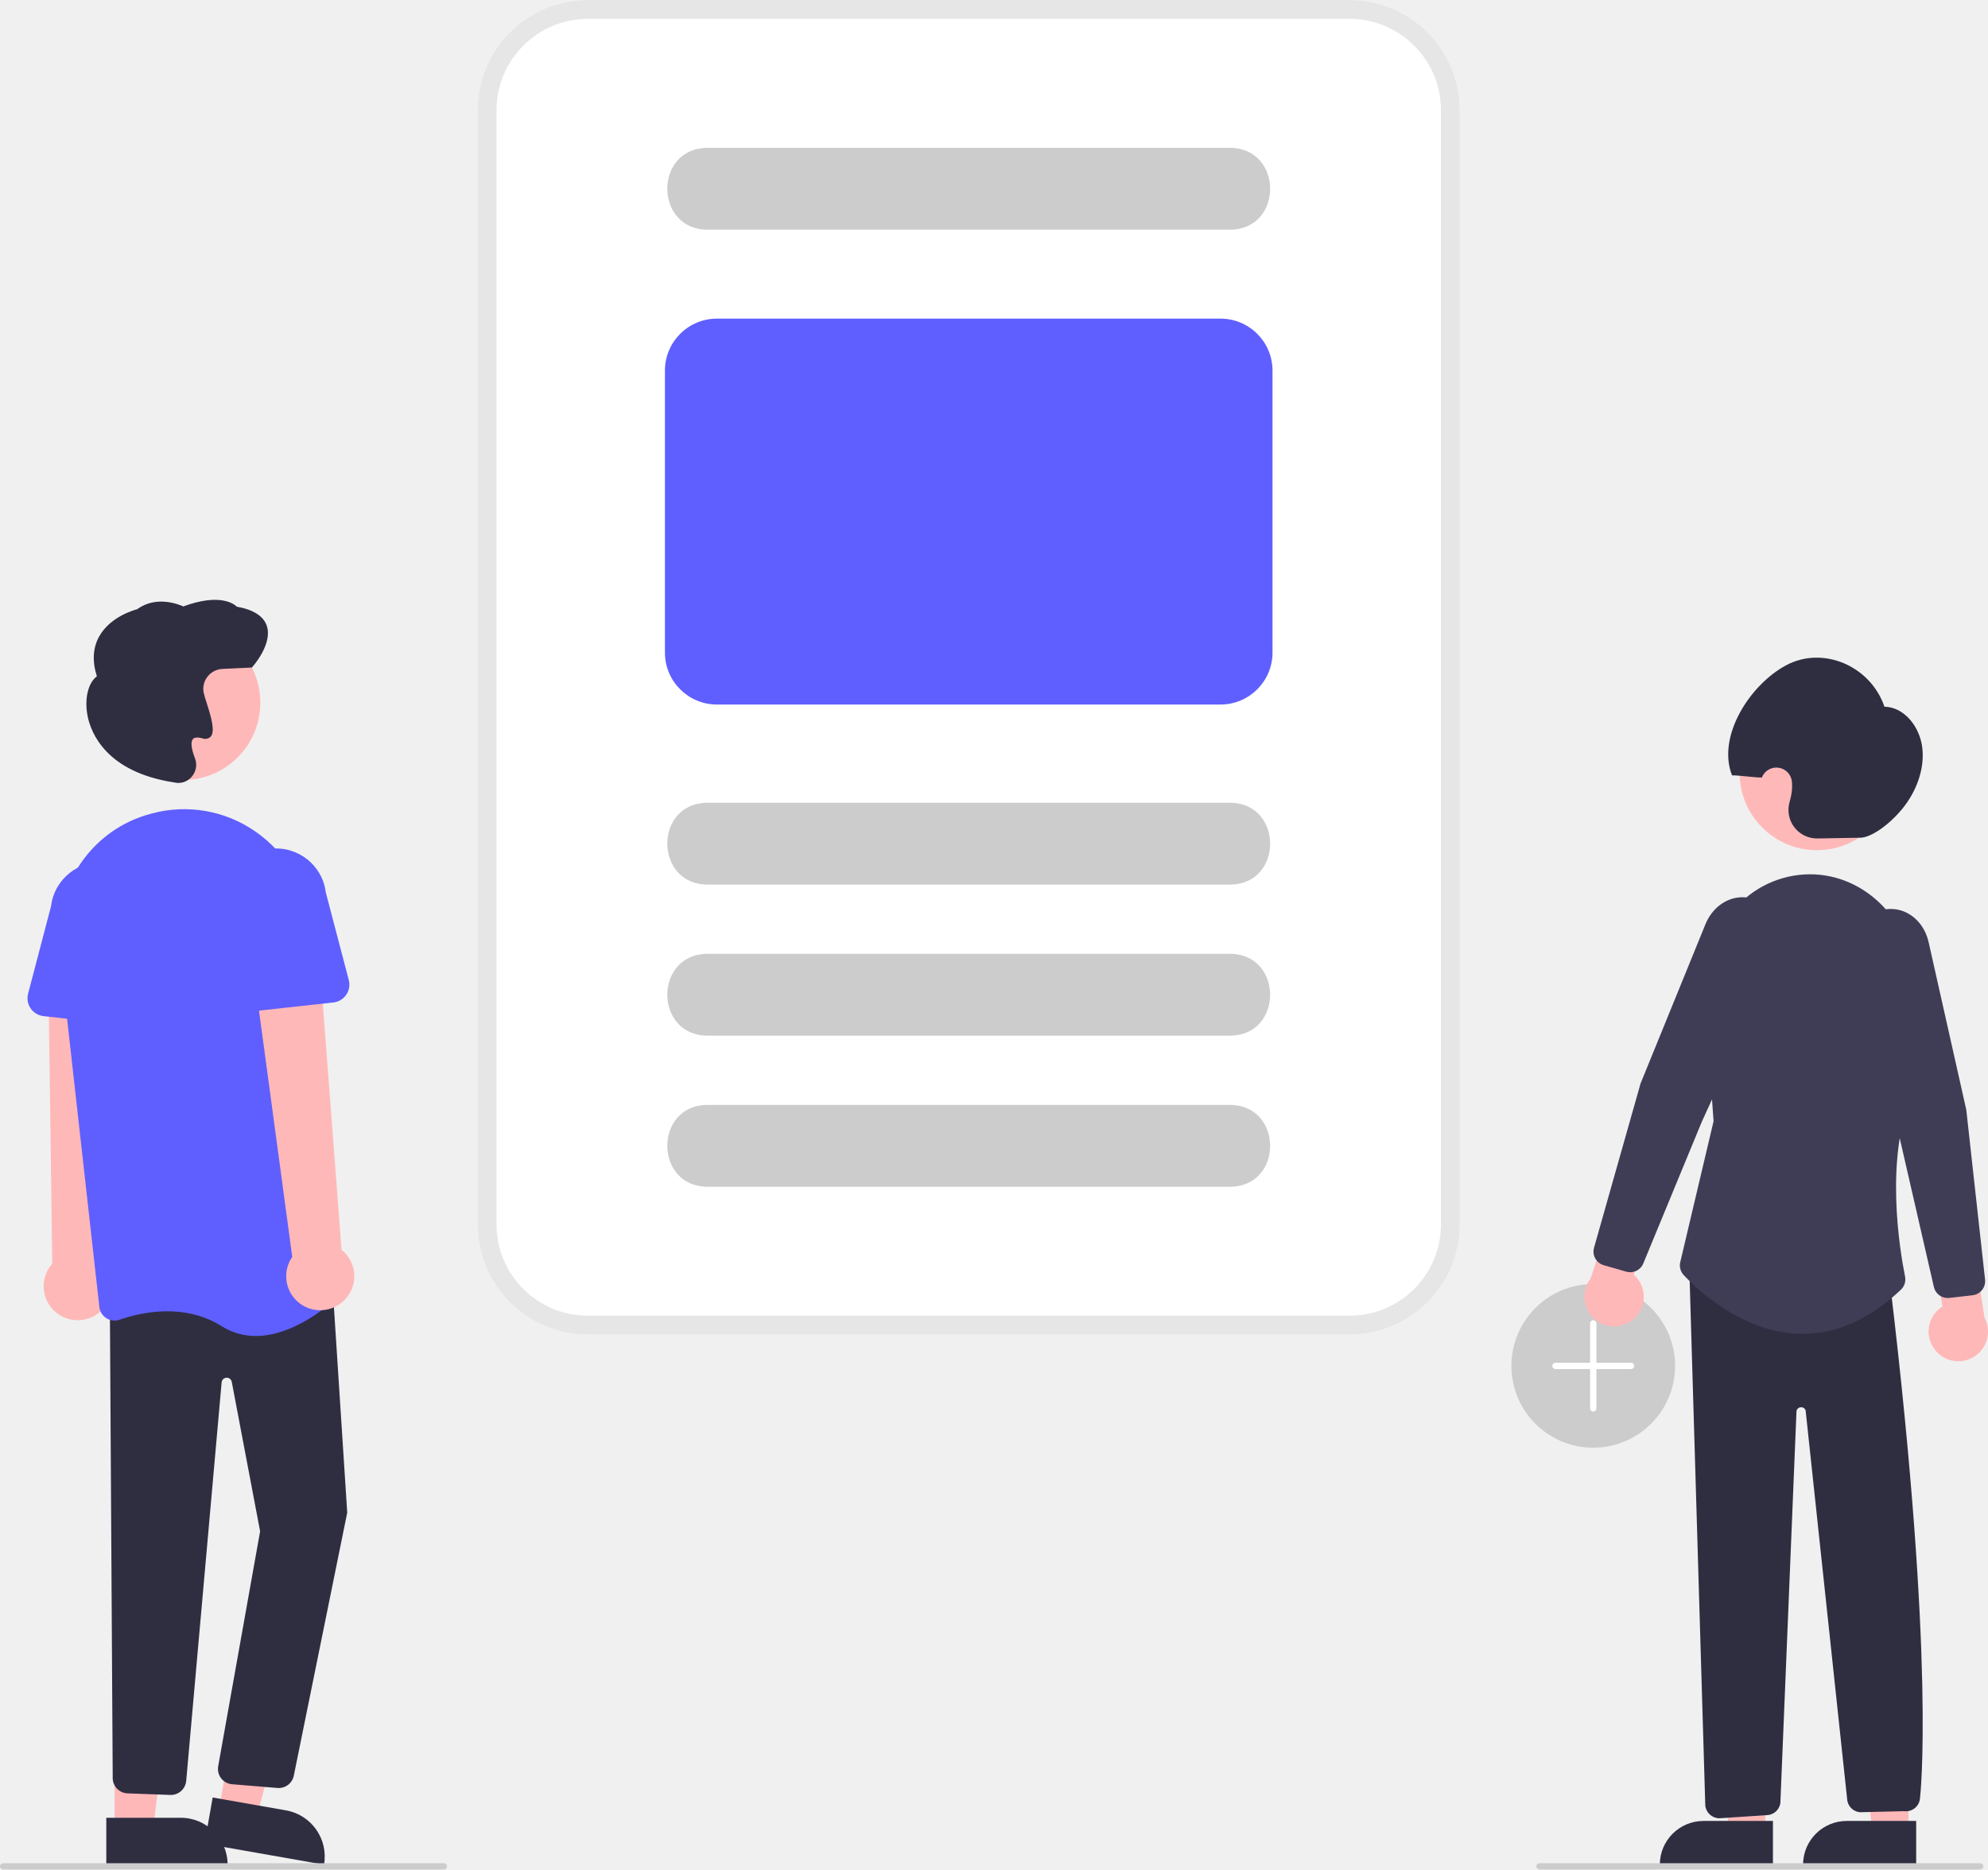
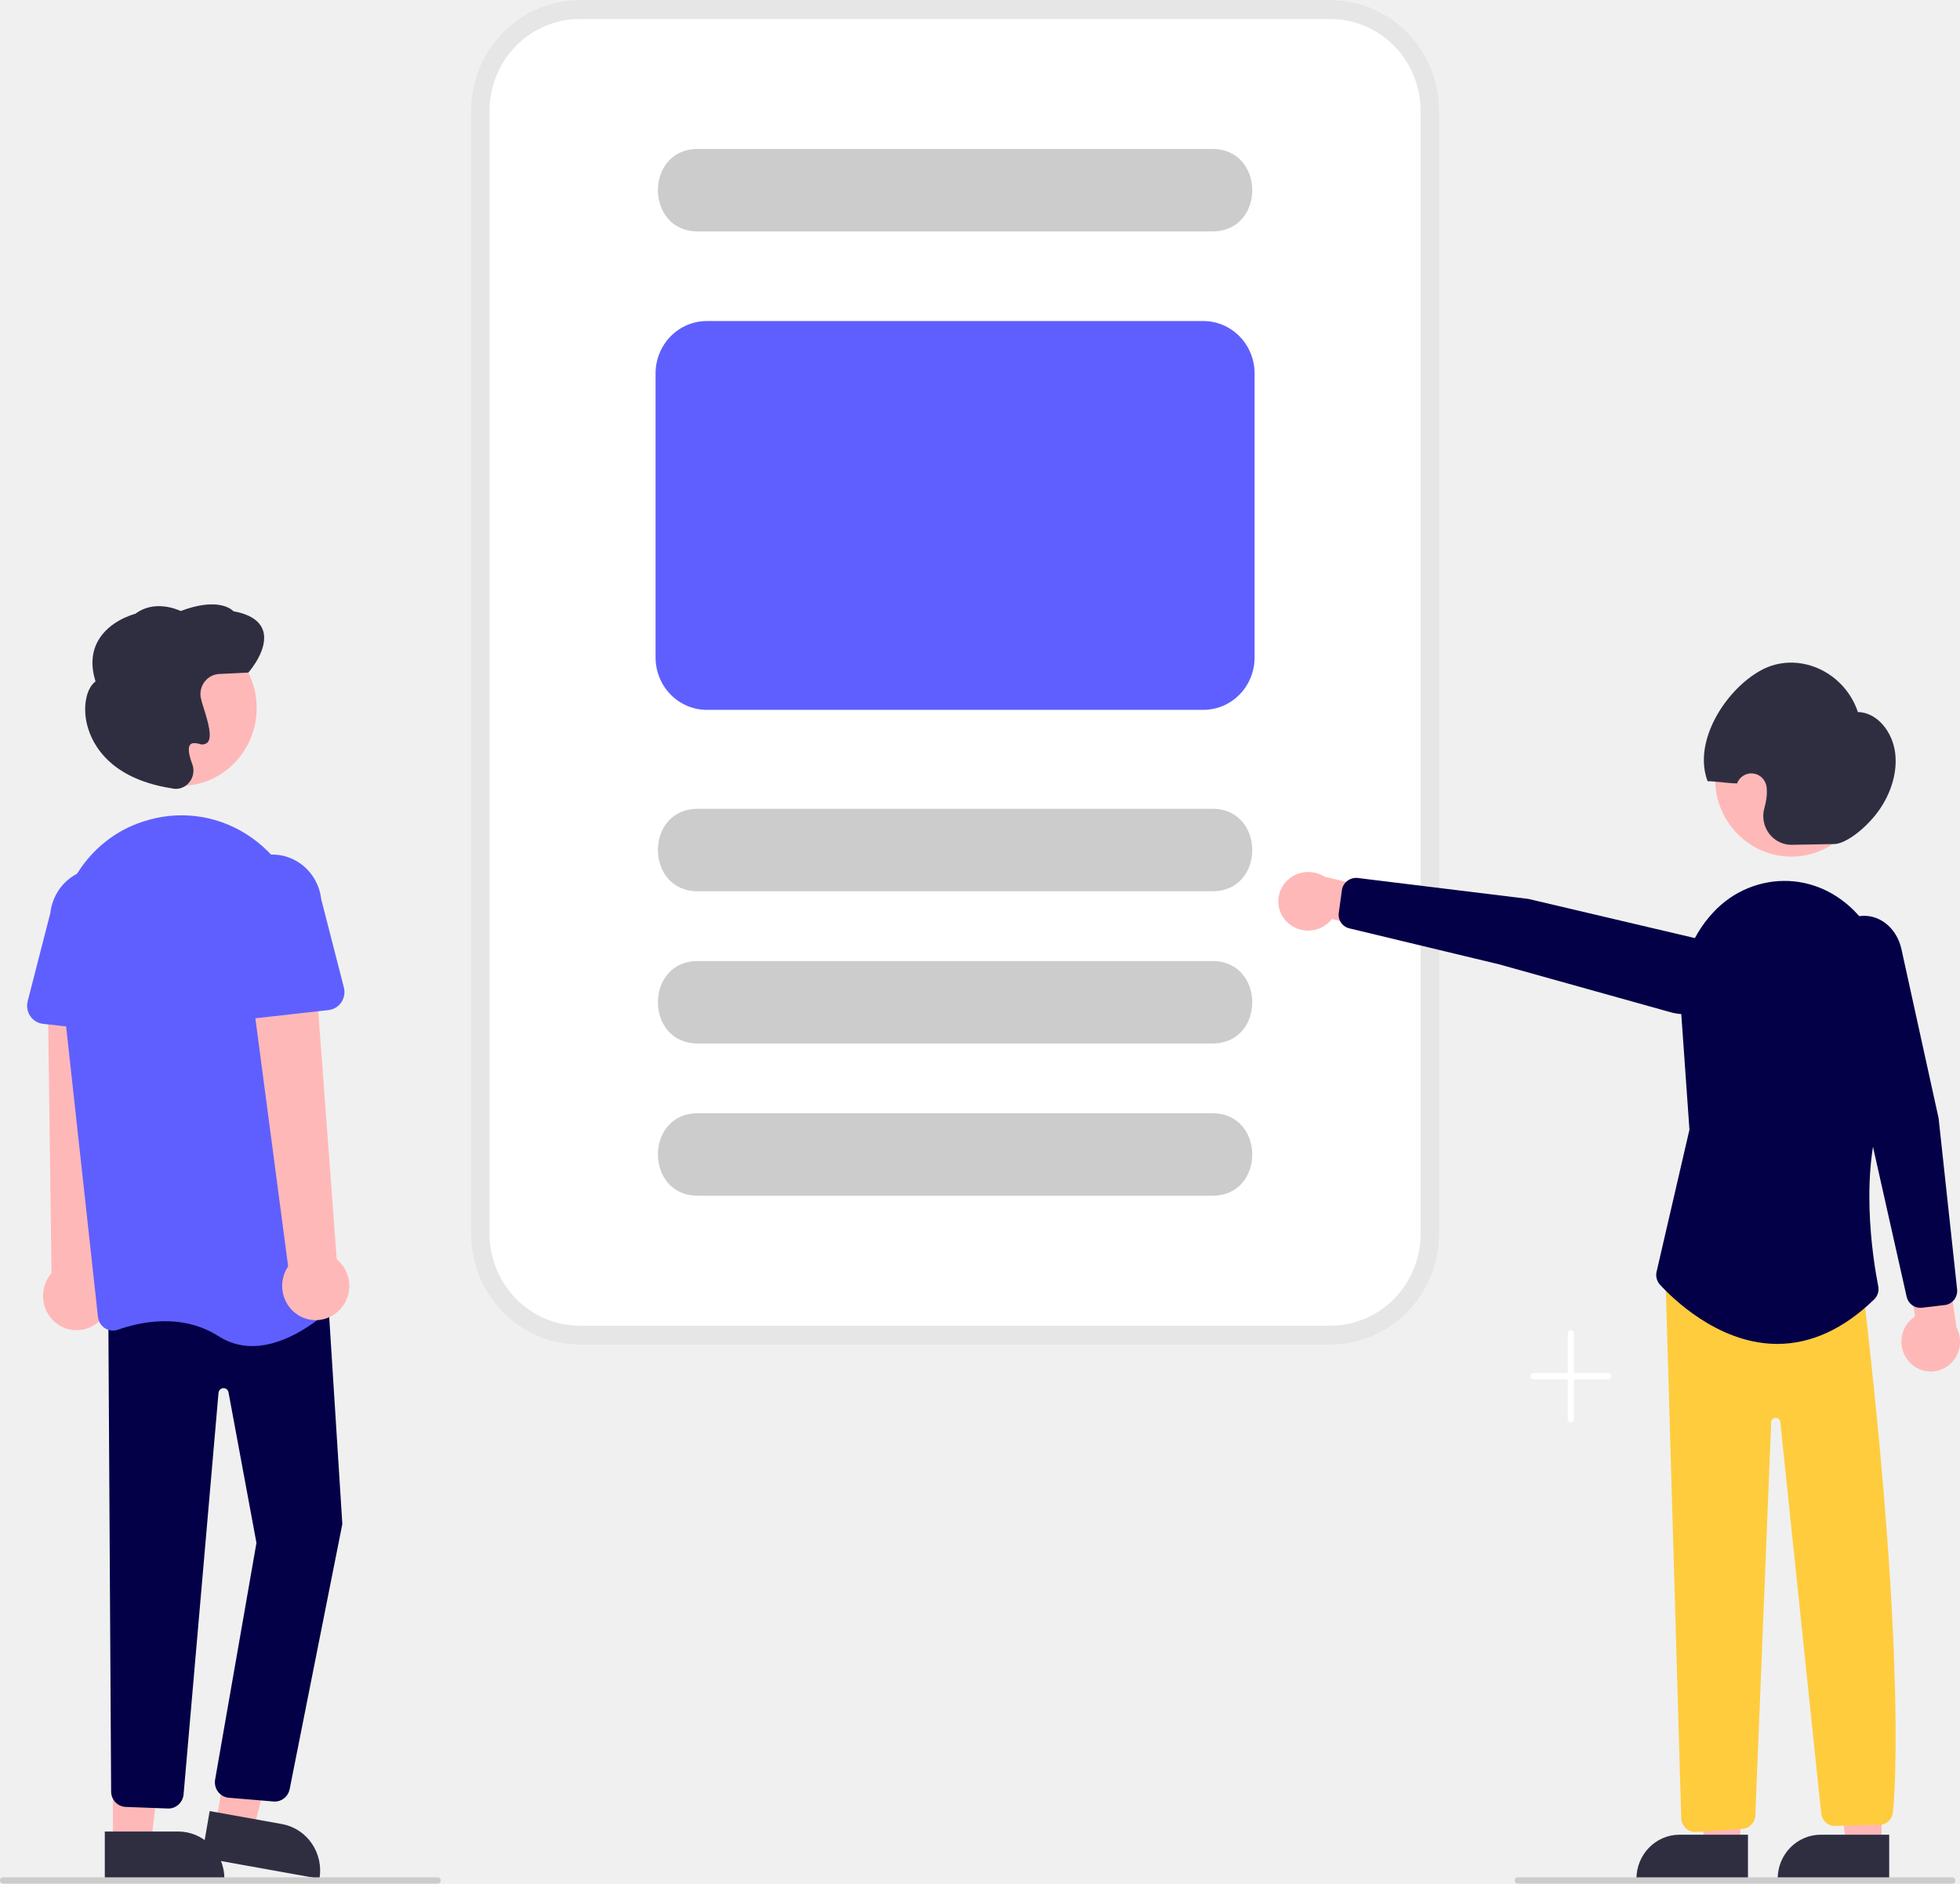
- <svg xmlns="http://www.w3.org/2000/svg" id="b49d7841-9a4a-4d44-a026-f495141b2485" data-name="Layer 1" width="631.483" height="593.941" viewBox="0 0 631.483 593.941">
-   <path d="M790.353,612.97a26,26,0,1,1,26-26A26.029,26.029,0,0,1,790.353,612.97Z" transform="translate(-284.2586 -153.0295)" fill="#ccc" />
-   <path d="M802.353,585.97h-11v-12.5a1,1,0,0,0-2,0v12.5h-11a1,1,0,1,0,0,2h11v12.5a1,1,0,0,0,2,0v-12.5h11a1,1,0,0,0,0-2Z" transform="translate(-284.2586 -153.0295)" fill="#fff" />
-   <polygon points="606.22 581.779 594.788 581.778 589.352 537.682 606.224 537.683 606.22 581.779" fill="#ffb8b8" />
-   <path d="M586.622,578.511h22.048a0,0,0,0,1,0,0V592.393a0,0,0,0,1,0,0H572.74a0,0,0,0,1,0,0v0A13.882,13.882,0,0,1,586.622,578.511Z" fill="#2f2e41" />
-   <polygon points="560.72 581.779 549.288 581.778 543.852 537.682 560.724 537.683 560.72 581.779" fill="#ffb8b8" />
-   <path d="M541.122,578.511h22.048a0,0,0,0,1,0,0V592.393a0,0,0,0,1,0,0H527.24a0,0,0,0,1,0,0v0A13.882,13.882,0,0,1,541.122,578.511Z" fill="#2f2e41" />
-   <path d="M899.285,582.358a9.377,9.377,0,0,1,1.976-14.242l-3.541-21.133,12.318-5.284,4.581,29.915a9.428,9.428,0,0,1-15.334,10.745Z" transform="translate(-284.2586 -153.0295)" fill="#ffb8b8" />
-   <path d="M802.847,572.372a9.377,9.377,0,0,0,.404-14.373l6.984-20.258-11.276-7.246-9.46,28.747a9.428,9.428,0,0,0,13.349,13.13Z" transform="translate(-284.2586 -153.0295)" fill="#ffb8b8" />
-   <circle cx="577.139" cy="245.542" r="24.561" fill="#ffb8b8" />
-   <path d="M802.088,557.216a4.502,4.502,0,0,1-1.245-.176l-7.159-2.055a4.508,4.508,0,0,1-3.088-5.551l14.774-52.162,20.602-50.575c2.049-5.028,6.329-8.325,11.17-8.605a11.446,11.446,0,0,1,10.778,6.277h0a15.621,15.621,0,0,1,.357,13.771l-23.417,51.21-18.616,45.083A4.498,4.498,0,0,1,802.088,557.216Z" transform="translate(-284.2586 -153.0295)" fill="#3f3d56" />
-   <path d="M875.258,419.169l-13.647.243a9.074,9.074,0,0,1-8.896-11.59,21.128,21.128,0,0,0,.656-3.013,15.224,15.224,0,0,0,.09-3.354,4.952,4.952,0,0,0-9.554-1.408v0c-2.295.033-7.183-.715-9.478-.683-4.872-12.49,5.745-28.833,17.174-34.972,11.651-6.258,26.775.109,31.241,13.152,6.198.111,11.235,6.225,12.033,13.106s-2.032,14.067-6.363,19.342S878.497,419.112,875.258,419.169Z" transform="translate(-284.2586 -153.0295)" fill="#2f2e41" />
-   <path d="M830.4,730.691a4.515,4.515,0,0,1-4.461-4.01l-5.063-170.235,63.787,4.541.049.41c14.415,120.663,9.487,162.432,9.436,162.839a4.498,4.498,0,0,1-5.075,4.203l-14.097.338a4.498,4.498,0,0,1-3.989-4.296l-13.171-123.3a1.406,1.406,0,0,0-1.466-1.056,1.463,1.463,0,0,0-1.439,1.177l-5.089,123.704a4.481,4.481,0,0,1-4.041,4.67l-14.932.993A4.456,4.456,0,0,1,830.4,730.691Z" transform="translate(-284.2586 -153.0295)" fill="#2f2e41" />
-   <path d="M856.868,576.787c-.382,0-.762-.006-1.145-.018-18.342-.552-32.692-14.429-36.653-18.669a4.478,4.478,0,0,1-1.081-4.097l10.581-44.764-2.807-38.917a38.369,38.369,0,0,1,10.506-29.633,31.664,31.664,0,0,1,24.386-9.866c17.855.852,31.941,16.812,32.069,36.333.198,30.235-.693,32.312-.985,32.995-8.911,20.797-4.044,49.989-2.34,58.441a4.516,4.516,0,0,1-1.337,4.188C878.262,572.078,867.772,576.787,856.868,576.787Z" transform="translate(-284.2586 -153.0295)" fill="#3f3d56" />
-   <path d="M902.933,565.408a4.497,4.497,0,0,1-4.38-3.494L887.636,514.357l-14.631-54.357a15.621,15.621,0,0,1,2.627-13.522,11.456,11.456,0,0,1,11.666-4.41c4.729,1.076,8.405,5.035,9.595,10.333l11.955,53.229,5.962,53.941a4.509,4.509,0,0,1-3.963,4.965l-7.4.844A4.487,4.487,0,0,1,902.933,565.408Z" transform="translate(-284.2586 -153.0295)" fill="#3f3d56" />
-   <path d="M315.09,570.537a10.743,10.743,0,0,0,1.582-16.396l4.167-93.018-21.216,2.381,1.233,90.985a10.801,10.801,0,0,0,14.234,16.048Z" transform="translate(-284.2586 -153.0295)" fill="#ffb8b8" />
-   <polygon points="69.534 574.966 81.609 577.089 93.543 531.525 77.722 528.392 69.534 574.966" fill="#ffb8b8" />
-   <path d="M350.232,727.314h38.531a0,0,0,0,1,0,0v14.887a0,0,0,0,1,0,0H365.119A14.887,14.887,0,0,1,350.232,727.314v0A0,0,0,0,1,350.232,727.314Z" transform="translate(321.9357 1369.365) rotate(-170.0292)" fill="#2f2e41" />
-   <polygon points="36.392 581.01 48.652 581.01 54.484 533.722 36.39 533.723 36.392 581.01" fill="#ffb8b8" />
-   <path d="M318.024,730.536h38.531a0,0,0,0,1,0,0v14.887a0,0,0,0,1,0,0H332.911a14.887,14.887,0,0,1-14.887-14.887v0a0,0,0,0,1,0,0Z" transform="translate(390.3537 1322.915) rotate(179.9974)" fill="#2f2e41" />
-   <path d="M372.803,721.09a4.748,4.748,0,0,1-.573-.034l-14.43-1.187a4.881,4.881,0,0,1-4.243-5.66l13.325-74.681-9.004-47.474a1.627,1.627,0,0,0-3.219.16L343.405,718.842a4.924,4.924,0,0,1-5.21,4.437l-13.595-.506a4.888,4.888,0,0,1-4.536-4.631l-.914-151.768,70.481-8.81,4.924,76.041-.02.081-16.991,83.675A4.886,4.886,0,0,1,372.803,721.09Z" transform="translate(-284.2586 -153.0295)" fill="#2f2e41" />
-   <circle cx="58.129" cy="223.255" r="24.561" fill="#ffb8b8" />
-   <path d="M365.53,577.467a20.11,20.11,0,0,1-10.857-3.106c-11.897-7.436-25.411-4.481-32.407-2.057a4.88,4.88,0,0,1-4.221-.481,4.811,4.811,0,0,1-2.224-3.552L303.099,454.646c-2.132-19.038,9.336-36.937,27.268-42.56h0q1.011-.317,2.055-.601a39.569,39.569,0,0,1,32.972,5.723,40.204,40.204,0,0,1,17.167,29.353L393.271,560.948a4.807,4.807,0,0,1-1.527,4.007C387.99,568.428,377.092,577.466,365.53,577.467Z" transform="translate(-284.2586 -153.0295)" fill="#5f5fff" />
-   <path d="M326.789,479.012l-28.703-3.156a5.717,5.717,0,0,1-4.905-7.134l7.306-27.846a15.879,15.879,0,0,1,31.556,3.563l1.085,28.675a5.717,5.717,0,0,1-6.338,5.898Z" transform="translate(-284.2586 -153.0295)" fill="#5f5fff" />
-   <path d="M393.156,566.554a10.743,10.743,0,0,0-.406-16.468l-7.073-92.842-20.789,4.68,12.203,90.414a10.801,10.801,0,0,0,16.064,14.216Z" transform="translate(-284.2586 -153.0295)" fill="#ffb8b8" />
-   <path d="M356.919,473.176a5.711,5.711,0,0,1-1.818-4.4l1.085-28.675a15.879,15.879,0,0,1,31.556-3.563l7.306,27.846a5.717,5.717,0,0,1-4.905,7.134l-28.703,3.156A5.711,5.711,0,0,1,356.919,473.176Z" transform="translate(-284.2586 -153.0295)" fill="#5f5fff" />
-   <path d="M340.927,401.771a5.683,5.683,0,0,1-1.297-.151l-.125-.03c-21.594-3.304-26.367-15.812-27.414-21.035-1.084-5.408.15-10.628,2.94-12.656-1.521-4.803-1.277-9.061.727-12.662,3.495-6.28,11.081-8.404,12.098-8.664,6.058-4.469,13.306-1.486,14.625-.881,11.719-4.335,16.198-.727,17.008.079,5.238.941,8.431,2.964,9.491,6.016,1.991,5.731-4.305,12.86-4.574,13.161l-.14.156-9.38.447a6.358,6.358,0,0,0-5.981,7.317h0a29.604,29.604,0,0,0,.96,3.355c1.602,5.006,2.802,9.283,1.254,10.909a2.51,2.51,0,0,1-2.625.455c-1.467-.392-2.462-.31-2.958.245-.77.859-.535,3.035.662,6.125a5.739,5.739,0,0,1-1.046,5.847A5.568,5.568,0,0,1,340.927,401.771Z" transform="translate(-284.2586 -153.0295)" fill="#2f2e41" />
-   <path d="M425.259,746.97h-140a1,1,0,0,1,0-2h140a1,1,0,1,1,0,2Z" transform="translate(-284.2586 -153.0295)" fill="#ccc" />
-   <path d="M913.259,746.97h-140a1,1,0,0,1,0-2h140a1,1,0,1,1,0,2Z" transform="translate(-284.2586 -153.0295)" fill="#ccc" />
-   <path d="M712.971,577.03h-242a35.04,35.04,0,0,1-35-35v-354a35.04,35.04,0,0,1,35-35h242a35.04,35.04,0,0,1,35,35v354A35.04,35.04,0,0,1,712.971,577.03Z" transform="translate(-284.2586 -153.0295)" fill="#fff" />
-   <path d="M674.972,434.059h-166c-16.957-.082-17.028-25.912.001-26l165.999-0C691.917,408.138,692.009,433.97,674.972,434.059Z" transform="translate(-284.2586 -153.0295)" fill="#ccc" />
-   <path d="M674.972,226h-166c-16.957-.082-17.028-25.912.001-26L674.972,200C691.917,200.079,692.009,225.911,674.972,226Z" transform="translate(-284.2586 -153.0295)" fill="#ccc" />
-   <path d="M674.972,482.059h-166c-16.957-.082-17.028-25.912.001-26l165.999-0C691.917,456.138,692.009,481.97,674.972,482.059Z" transform="translate(-284.2586 -153.0295)" fill="#ccc" />
-   <path d="M674.972,530.059h-166c-16.957-.082-17.028-25.912.001-26l165.999-0C691.917,504.138,692.009,529.97,674.972,530.059Z" transform="translate(-284.2586 -153.0295)" fill="#ccc" />
-   <path d="M671.971,376.859h-160a16.519,16.519,0,0,1-16.5-16.5V270.759a16.519,16.519,0,0,1,16.5-16.5h160a16.519,16.519,0,0,1,16.5,16.5v89.6A16.519,16.519,0,0,1,671.971,376.859Z" transform="translate(-284.2586 -153.0295)" fill="#5f5fff" />
-   <path d="M712.971,577.03h-242a35.04,35.04,0,0,1-35-35v-354a35.04,35.04,0,0,1,35-35h242a35.04,35.04,0,0,1,35,35v354A35.04,35.04,0,0,1,712.971,577.03Zm-242-418a29.033,29.033,0,0,0-29,29v354a29.033,29.033,0,0,0,29,29h242a29.033,29.033,0,0,0,29-29v-354a29.033,29.033,0,0,0-29-29Z" transform="translate(-284.2586 -153.0295)" fill="#e6e6e6" />
+ <svg xmlns="http://www.w3.org/2000/svg" width="513" height="493" viewBox="0 0 513 493" fill="none">
+   <g clip-path="url(#clip0)">
+     <path d="M420.886 359.362H411.95V348.987C411.95 348.766 411.865 348.555 411.712 348.4C411.56 348.244 411.353 348.156 411.138 348.156C410.922 348.156 410.716 348.244 410.563 348.4C410.411 348.555 410.326 348.766 410.326 348.987V359.362H401.389C401.174 359.362 400.967 359.45 400.815 359.605C400.663 359.761 400.577 359.972 400.577 360.192C400.577 360.412 400.663 360.623 400.815 360.779C400.967 360.935 401.174 361.022 401.389 361.022H410.326V371.398C410.326 371.618 410.411 371.829 410.563 371.985C410.716 372.14 410.922 372.228 411.138 372.228C411.353 372.228 411.56 372.14 411.712 371.985C411.865 371.829 411.95 371.618 411.95 371.398V361.022H420.886C421.102 361.022 421.308 360.935 421.461 360.779C421.613 360.623 421.699 360.412 421.699 360.192C421.699 359.972 421.613 359.761 421.461 359.605C421.308 359.45 421.102 359.362 420.886 359.362Z" fill="white" />
+     <path d="M492.477 482.905L483.19 482.904L478.774 446.302L492.48 446.303L492.477 482.905Z" fill="#FFB8B8" />
+     <path d="M476.556 480.192H494.467V491.715H465.279C465.279 490.202 465.571 488.704 466.137 487.306C466.704 485.908 467.535 484.637 468.582 483.567C469.629 482.497 470.872 481.649 472.241 481.07C473.609 480.49 475.075 480.192 476.556 480.192Z" fill="#2F2E41" />
+     <path d="M455.514 482.905L446.227 482.904L441.811 446.302L455.517 446.303L455.514 482.905Z" fill="#FFB8B8" />
+     <path d="M439.593 480.192H457.504V491.715H428.316C428.316 490.202 428.608 488.704 429.174 487.306C429.741 485.908 430.572 484.637 431.619 483.567C432.666 482.497 433.909 481.649 435.278 481.07C436.646 480.49 438.112 480.192 439.593 480.192Z" fill="#2F2E41" />
+     <path d="M499.632 356.363C498.884 355.52 498.327 354.519 497.999 353.432C497.671 352.344 497.58 351.197 497.733 350.07C497.886 348.943 498.279 347.864 498.885 346.909C499.49 345.953 500.293 345.146 501.237 344.542L498.36 327L508.367 322.614L512.089 347.445C512.976 349.132 513.227 351.094 512.794 352.958C512.36 354.822 511.273 356.458 509.737 357.558C508.202 358.657 506.325 359.143 504.462 358.923C502.6 358.702 500.881 357.792 499.632 356.363Z" fill="#FFB8B8" />
+     <path d="M468.853 224.199C479.872 224.199 488.805 215.071 488.805 203.812C488.805 192.553 479.872 183.425 468.853 183.425C457.833 183.425 448.9 192.553 448.9 203.812C448.9 215.071 457.833 224.199 468.853 224.199Z" fill="#FFB8B8" />
+     <path d="M480.112 220.909L469.026 221.11C467.871 221.133 466.728 220.879 465.687 220.368C464.646 219.856 463.737 219.102 463.034 218.166C462.331 217.23 461.852 216.138 461.638 214.978C461.424 213.819 461.479 212.624 461.799 211.49C462.036 210.671 462.214 209.835 462.332 208.99C462.457 208.067 462.481 207.134 462.405 206.206C462.335 205.277 461.957 204.4 461.335 203.718C460.713 203.037 459.883 202.592 458.981 202.456C458.078 202.32 457.158 202.502 456.37 202.971C455.582 203.44 454.973 204.168 454.643 205.037C452.779 205.064 448.808 204.443 446.944 204.47C442.986 194.103 451.611 180.537 460.895 175.442C470.361 170.247 482.647 175.532 486.275 186.358C491.31 186.451 495.402 191.525 496.051 197.237C496.7 202.949 494.4 208.914 490.881 213.292C487.363 217.67 482.743 220.861 480.112 220.909Z" fill="#2F2E41" />
+     <path d="M443.671 479.487C442.773 479.482 441.908 479.141 441.239 478.527C440.571 477.914 440.147 477.071 440.047 476.159L435.933 334.856L487.752 338.624L487.792 338.965C499.502 439.121 495.499 473.791 495.458 474.129C495.429 474.642 495.297 475.143 495.07 475.601C494.844 476.059 494.527 476.464 494.14 476.792C493.753 477.119 493.304 477.361 492.821 477.503C492.339 477.646 491.833 477.685 491.334 477.618L479.883 477.898C479.015 477.798 478.21 477.383 477.616 476.729C477.021 476.075 476.676 475.225 476.642 474.333L465.942 371.988C465.876 371.722 465.72 371.488 465.502 371.328C465.285 371.168 465.019 371.091 464.751 371.111C464.475 371.11 464.208 371.207 463.995 371.385C463.782 371.564 463.636 371.812 463.582 372.088L459.448 474.768C459.492 475.721 459.176 476.655 458.565 477.377C457.954 478.098 457.094 478.552 456.165 478.645L444.034 479.469C443.914 479.481 443.792 479.488 443.671 479.487Z" fill="#FFCC3E" />
+     <path d="M465.173 351.739C464.863 351.739 464.554 351.735 464.243 351.725C449.343 351.266 437.685 339.748 434.467 336.228C434.058 335.78 433.763 335.234 433.61 334.641C433.456 334.047 433.449 333.424 433.589 332.827L442.185 295.671L439.904 263.368C439.546 258.885 440.122 254.375 441.593 250.135C443.064 245.896 445.397 242.023 448.439 238.771C450.974 236.035 454.054 233.888 457.473 232.475C460.891 231.062 464.566 230.416 468.25 230.582C482.755 231.289 494.198 244.536 494.301 260.74C494.462 285.836 493.739 287.56 493.501 288.127C486.262 305.389 490.216 329.62 491.6 336.636C491.724 337.262 491.689 337.91 491.499 338.518C491.309 339.126 490.97 339.675 490.514 340.112C482.552 347.83 474.031 351.739 465.173 351.739Z" fill="#030047" />
+     <path d="M502.595 342.294C501.768 342.294 500.966 342.007 500.319 341.48C499.673 340.953 499.221 340.218 499.036 339.394L490.168 299.919L478.282 254.8C477.775 252.887 477.703 250.88 478.073 248.935C478.443 246.989 479.245 245.156 480.417 243.576C481.481 242.095 482.943 240.962 484.625 240.312C486.307 239.662 488.137 239.525 489.894 239.915C493.736 240.808 496.722 244.095 497.689 248.492L507.401 292.674L512.244 337.448C512.349 338.43 512.069 339.414 511.466 340.186C510.863 340.958 509.985 341.455 509.025 341.569L503.014 342.27C502.875 342.286 502.735 342.294 502.595 342.294Z" fill="#030047" />
+     <path d="M25.047 346.551C26.099 345.814 26.981 344.85 27.629 343.728C28.277 342.605 28.677 341.351 28.799 340.053C28.922 338.755 28.764 337.446 28.338 336.218C27.912 334.989 27.227 333.871 26.332 332.942L29.717 255.732L12.482 257.709L13.484 333.23C12.056 334.87 11.266 336.988 11.265 339.183C11.263 341.378 12.049 343.497 13.475 345.139C14.9 346.781 16.865 347.831 18.998 348.092C21.131 348.352 23.283 347.804 25.047 346.551Z" fill="#FFB8B8" />
+     <path d="M56.488 477.25L66.297 479.012L75.992 441.192L63.139 438.591L56.488 477.25Z" fill="#FFB8B8" />
+     <path d="M83.613 491.716L52.785 486.179L54.879 474.009L73.796 477.407C75.36 477.688 76.855 478.281 78.195 479.152C79.535 480.023 80.694 481.155 81.605 482.484C82.517 483.813 83.163 485.312 83.508 486.896C83.853 488.48 83.888 490.118 83.613 491.716Z" fill="#2F2E41" />
+     <path d="M29.564 482.267H39.524L44.261 443.015L29.562 443.016L29.564 482.267Z" fill="#FFB8B8" />
+     <path d="M58.732 491.715L27.43 491.716L27.43 479.36L46.637 479.359C49.845 479.359 52.921 480.66 55.189 482.978C57.457 485.295 58.731 488.438 58.732 491.715Z" fill="#2F2E41" />
+     <path d="M71.931 471.518C71.776 471.519 71.621 471.509 71.466 471.49L59.744 470.505C59.21 470.44 58.695 470.266 58.229 469.992C57.763 469.718 57.357 469.35 57.035 468.911C56.712 468.472 56.481 467.97 56.354 467.436C56.227 466.903 56.208 466.348 56.297 465.807L67.122 403.818L59.808 364.412C59.748 364.092 59.577 363.805 59.327 363.603C59.076 363.402 58.762 363.3 58.444 363.316C58.125 363.332 57.823 363.465 57.593 363.691C57.363 363.917 57.221 364.22 57.193 364.545L48.049 469.652C47.948 470.707 47.451 471.681 46.661 472.368C45.872 473.055 44.852 473.402 43.817 473.335L32.773 472.915C31.805 472.845 30.896 472.415 30.217 471.707C29.538 470.999 29.136 470.061 29.087 469.071L28.345 343.097L85.602 335.784L89.602 398.901L89.586 398.968L75.783 468.423C75.573 469.305 75.079 470.089 74.381 470.65C73.682 471.212 72.82 471.517 71.931 471.518Z" fill="#030047" />
+     <path d="M47.223 205.699C58.242 205.699 67.175 196.572 67.175 185.313C67.175 174.053 58.242 164.926 47.223 164.926C36.203 164.926 27.27 174.053 27.27 185.313C27.27 196.572 36.203 205.699 47.223 205.699Z" fill="#FFB8B8" />
+     <path d="M66.023 352.304C62.902 352.323 59.842 351.428 57.203 349.726C47.538 343.554 36.56 346.007 30.877 348.018C30.313 348.22 29.711 348.289 29.117 348.22C28.524 348.151 27.953 347.946 27.448 347.619C26.949 347.299 26.527 346.867 26.214 346.357C25.901 345.846 25.705 345.27 25.641 344.671L15.306 250.356C13.573 234.554 22.89 219.697 37.457 215.03C38.004 214.854 38.561 214.688 39.127 214.531C43.66 213.275 48.407 213.05 53.035 213.87C57.663 214.691 62.058 216.538 65.912 219.281C69.838 222.054 73.121 225.673 75.53 229.882C77.94 234.092 79.417 238.79 79.858 243.645L88.559 338.592C88.618 339.207 88.537 339.827 88.322 340.405C88.106 340.982 87.763 341.5 87.318 341.918C84.268 344.801 75.416 352.303 66.023 352.304Z" fill="#5F5FFF" />
+     <path d="M34.551 270.582L11.233 267.962C10.569 267.887 9.929 267.668 9.357 267.318C8.784 266.968 8.292 266.496 7.913 265.934C7.535 265.372 7.28 264.733 7.165 264.061C7.05 263.389 7.078 262.7 7.248 262.041L13.183 238.927C13.575 235.461 15.297 232.295 17.971 230.124C20.644 227.953 24.051 226.953 27.444 227.345C30.838 227.736 33.941 229.487 36.073 232.212C38.205 234.938 39.193 238.416 38.819 241.884L39.7 265.686C39.725 266.368 39.606 267.047 39.351 267.677C39.096 268.307 38.711 268.874 38.222 269.339C37.734 269.803 37.153 270.155 36.519 270.369C35.886 270.584 35.214 270.656 34.551 270.582V270.582Z" fill="#5F5FFF" />
+     <path d="M88.466 343.245C89.423 342.384 90.185 341.319 90.696 340.124C91.207 338.93 91.456 337.635 91.424 336.332C91.393 335.029 91.082 333.749 90.514 332.581C89.946 331.414 89.134 330.388 88.136 329.576L82.39 252.513L65.502 256.397L75.415 331.445C74.192 333.249 73.657 335.448 73.915 337.627C74.172 339.806 75.202 341.813 76.811 343.268C78.419 344.722 80.495 345.523 82.642 345.519C84.79 345.515 86.862 344.706 88.466 343.245Z" fill="#FFB8B8" />
+     <path d="M59.028 265.737C58.539 265.273 58.154 264.706 57.899 264.076C57.644 263.446 57.525 262.767 57.55 262.085L58.431 238.283C58.057 234.815 59.045 231.337 61.177 228.611C63.309 225.885 66.412 224.135 69.806 223.744C73.199 223.352 76.606 224.351 79.279 226.523C81.953 228.694 83.674 231.859 84.067 235.325L90.002 258.439C90.172 259.099 90.2 259.788 90.085 260.46C89.97 261.132 89.715 261.77 89.337 262.332C88.959 262.894 88.466 263.366 87.893 263.716C87.321 264.066 86.681 264.286 86.017 264.361L62.699 266.98C62.036 267.055 61.364 266.983 60.731 266.768C60.097 266.554 59.516 266.202 59.028 265.737Z" fill="#5F5FFF" />
+     <path d="M46.036 206.468C45.681 206.467 45.328 206.425 44.983 206.342L44.881 206.317C27.338 203.575 23.462 193.192 22.61 188.857C21.73 184.368 22.733 180.034 24.999 178.352C23.763 174.365 23.962 170.831 25.59 167.842C28.429 162.629 34.592 160.866 35.418 160.65C40.34 156.941 46.228 159.417 47.299 159.919C56.819 156.321 60.458 159.316 61.116 159.985C65.371 160.766 67.965 162.445 68.826 164.978C70.444 169.735 65.329 175.652 65.11 175.902L64.997 176.031L57.377 176.402C56.653 176.437 55.946 176.628 55.299 176.96C54.653 177.293 54.082 177.761 53.624 178.334C53.166 178.906 52.83 179.571 52.64 180.284C52.449 180.998 52.407 181.745 52.517 182.476C52.724 183.419 52.984 184.349 53.298 185.261C54.599 189.416 55.574 192.966 54.317 194.316C54.032 194.577 53.681 194.751 53.303 194.818C52.926 194.885 52.538 194.842 52.184 194.694C50.993 194.369 50.184 194.437 49.781 194.897C49.155 195.61 49.346 197.416 50.318 199.981C50.624 200.792 50.706 201.673 50.556 202.529C50.406 203.384 50.03 204.182 49.469 204.835C49.046 205.344 48.52 205.754 47.928 206.036C47.335 206.318 46.69 206.465 46.036 206.468Z" fill="#2F2E41" />
+     <path d="M114.545 493H0.812C0.597 493 0.39 492.913 0.238 492.757C0.086 492.601 0 492.39 0 492.17C0 491.95 0.086 491.739 0.238 491.583C0.39 491.427 0.597 491.34 0.812 491.34H114.545C114.76 491.34 114.967 491.427 115.119 491.583C115.271 491.739 115.357 491.95 115.357 492.17C115.357 492.39 115.271 492.601 115.119 492.757C114.967 492.913 114.76 493 114.545 493Z" fill="#CCCCCC" />
+     <path d="M510.983 493H397.251C397.035 493 396.829 492.913 396.676 492.757C396.524 492.601 396.438 492.39 396.438 492.17C396.438 491.95 396.524 491.739 396.676 491.583C396.829 491.427 397.035 491.34 397.251 491.34H510.983C511.198 491.34 511.405 491.427 511.557 491.583C511.71 491.739 511.795 491.95 511.795 492.17C511.795 492.39 511.71 492.601 511.557 492.757C511.405 492.913 511.198 493 510.983 493Z" fill="#CCCCCC" />
+     <path d="M348.275 351.941H151.68C144.142 351.932 136.915 348.868 131.585 343.422C126.254 337.976 123.256 330.591 123.247 322.889V29.052C123.256 21.349 126.254 13.965 131.585 8.519C136.915 3.072 144.142 0.009 151.68 0H348.275C355.813 0.009 363.04 3.072 368.371 8.519C373.701 13.965 376.699 21.349 376.708 29.052V322.889C376.699 330.591 373.701 337.976 368.371 343.422C363.04 348.868 355.813 351.932 348.275 351.941Z" fill="white" />
+     <path d="M317.405 233.268H182.551C168.776 233.2 168.718 211.76 182.552 211.687L317.405 211.687C331.171 211.753 331.245 233.195 317.405 233.268Z" fill="#CCCCCC" />
+     <path d="M317.405 60.569H182.551C168.776 60.501 168.718 39.061 182.552 38.988L317.405 38.988C331.171 39.054 331.245 60.495 317.405 60.569Z" fill="#CCCCCC" />
+     <path d="M317.405 273.111H182.551C168.776 273.043 168.718 251.603 182.552 251.529L317.405 251.529C331.171 251.595 331.245 273.037 317.405 273.111Z" fill="#CCCCCC" />
+     <path d="M317.405 312.953H182.551C168.776 312.885 168.718 291.445 182.552 291.372L317.405 291.372C331.171 291.438 331.245 312.879 317.405 312.953Z" fill="#CCCCCC" />
+     <path d="M314.967 185.789H184.988C181.434 185.785 178.027 184.341 175.514 181.773C173.001 179.206 171.588 175.725 171.584 172.093V97.721C171.588 94.09 173.001 90.609 175.514 88.041C178.027 85.474 181.434 84.03 184.988 84.026H314.967C318.521 84.03 321.928 85.474 324.441 88.041C326.954 90.609 328.368 94.09 328.372 97.721V172.093C328.368 175.725 326.954 179.206 324.441 181.773C321.928 184.341 318.521 185.785 314.967 185.789Z" fill="#5F5FFF" />
+     <path d="M348.275 351.941H151.68C144.142 351.932 136.915 348.868 131.585 343.422C126.254 337.976 123.256 330.591 123.247 322.889V29.052C123.256 21.349 126.254 13.965 131.585 8.519C136.915 3.072 144.142 0.009 151.68 0H348.275C355.813 0.009 363.04 3.072 368.371 8.519C373.701 13.965 376.699 21.349 376.708 29.052V322.889C376.699 330.591 373.701 337.976 368.371 343.422C363.04 348.868 355.813 351.932 348.275 351.941ZM151.68 4.98C145.434 4.988 139.446 7.526 135.03 12.039C130.613 16.551 128.129 22.67 128.122 29.052V322.889C128.129 329.271 130.613 335.389 135.03 339.902C139.446 344.415 145.434 346.953 151.68 346.96H348.275C354.521 346.953 360.509 344.415 364.926 339.902C369.342 335.389 371.827 329.271 371.834 322.889V29.052C371.827 22.67 369.342 16.551 364.926 12.039C360.509 7.526 354.521 4.987 348.275 4.98H151.68Z" fill="#E6E6E6" />
+     <path d="M336.69 241.137C337.462 241.952 338.408 242.592 339.461 243.01C340.514 243.427 341.649 243.614 342.785 243.556C343.922 243.498 345.032 243.197 346.038 242.673C347.044 242.15 347.922 241.418 348.609 240.528L365.817 244.864L371.095 235.261L346.704 229.471C345.104 228.445 343.174 228.031 341.278 228.307C339.383 228.582 337.654 229.529 336.419 230.967C335.185 232.405 334.531 234.234 334.581 236.109C334.63 237.983 335.381 239.772 336.69 241.137Z" fill="#FFB8B8" />
+     <path d="M350.4 239.985C350.35 239.647 350.348 239.303 350.395 238.963L351.223 232.959C351.357 232 351.872 231.13 352.656 230.537C353.441 229.945 354.43 229.679 355.409 229.798L400.005 235.268L443.997 245.615C448.371 246.645 451.592 249.679 452.403 253.534C452.757 255.297 452.581 257.127 451.896 258.8C451.211 260.474 450.047 261.92 448.544 262.964C446.941 264.114 445.092 264.89 443.139 265.232C441.187 265.575 439.183 265.475 437.282 264.94L392.43 252.409L353.184 242.983C352.468 242.811 351.821 242.435 351.325 241.901C350.829 241.368 350.507 240.701 350.4 239.985Z" fill="#030047" />
+   </g>
+   <defs>
+     <clipPath id="clip0">
+       <rect width="513" height="493" fill="white" />
+     </clipPath>
+   </defs>
</svg>
